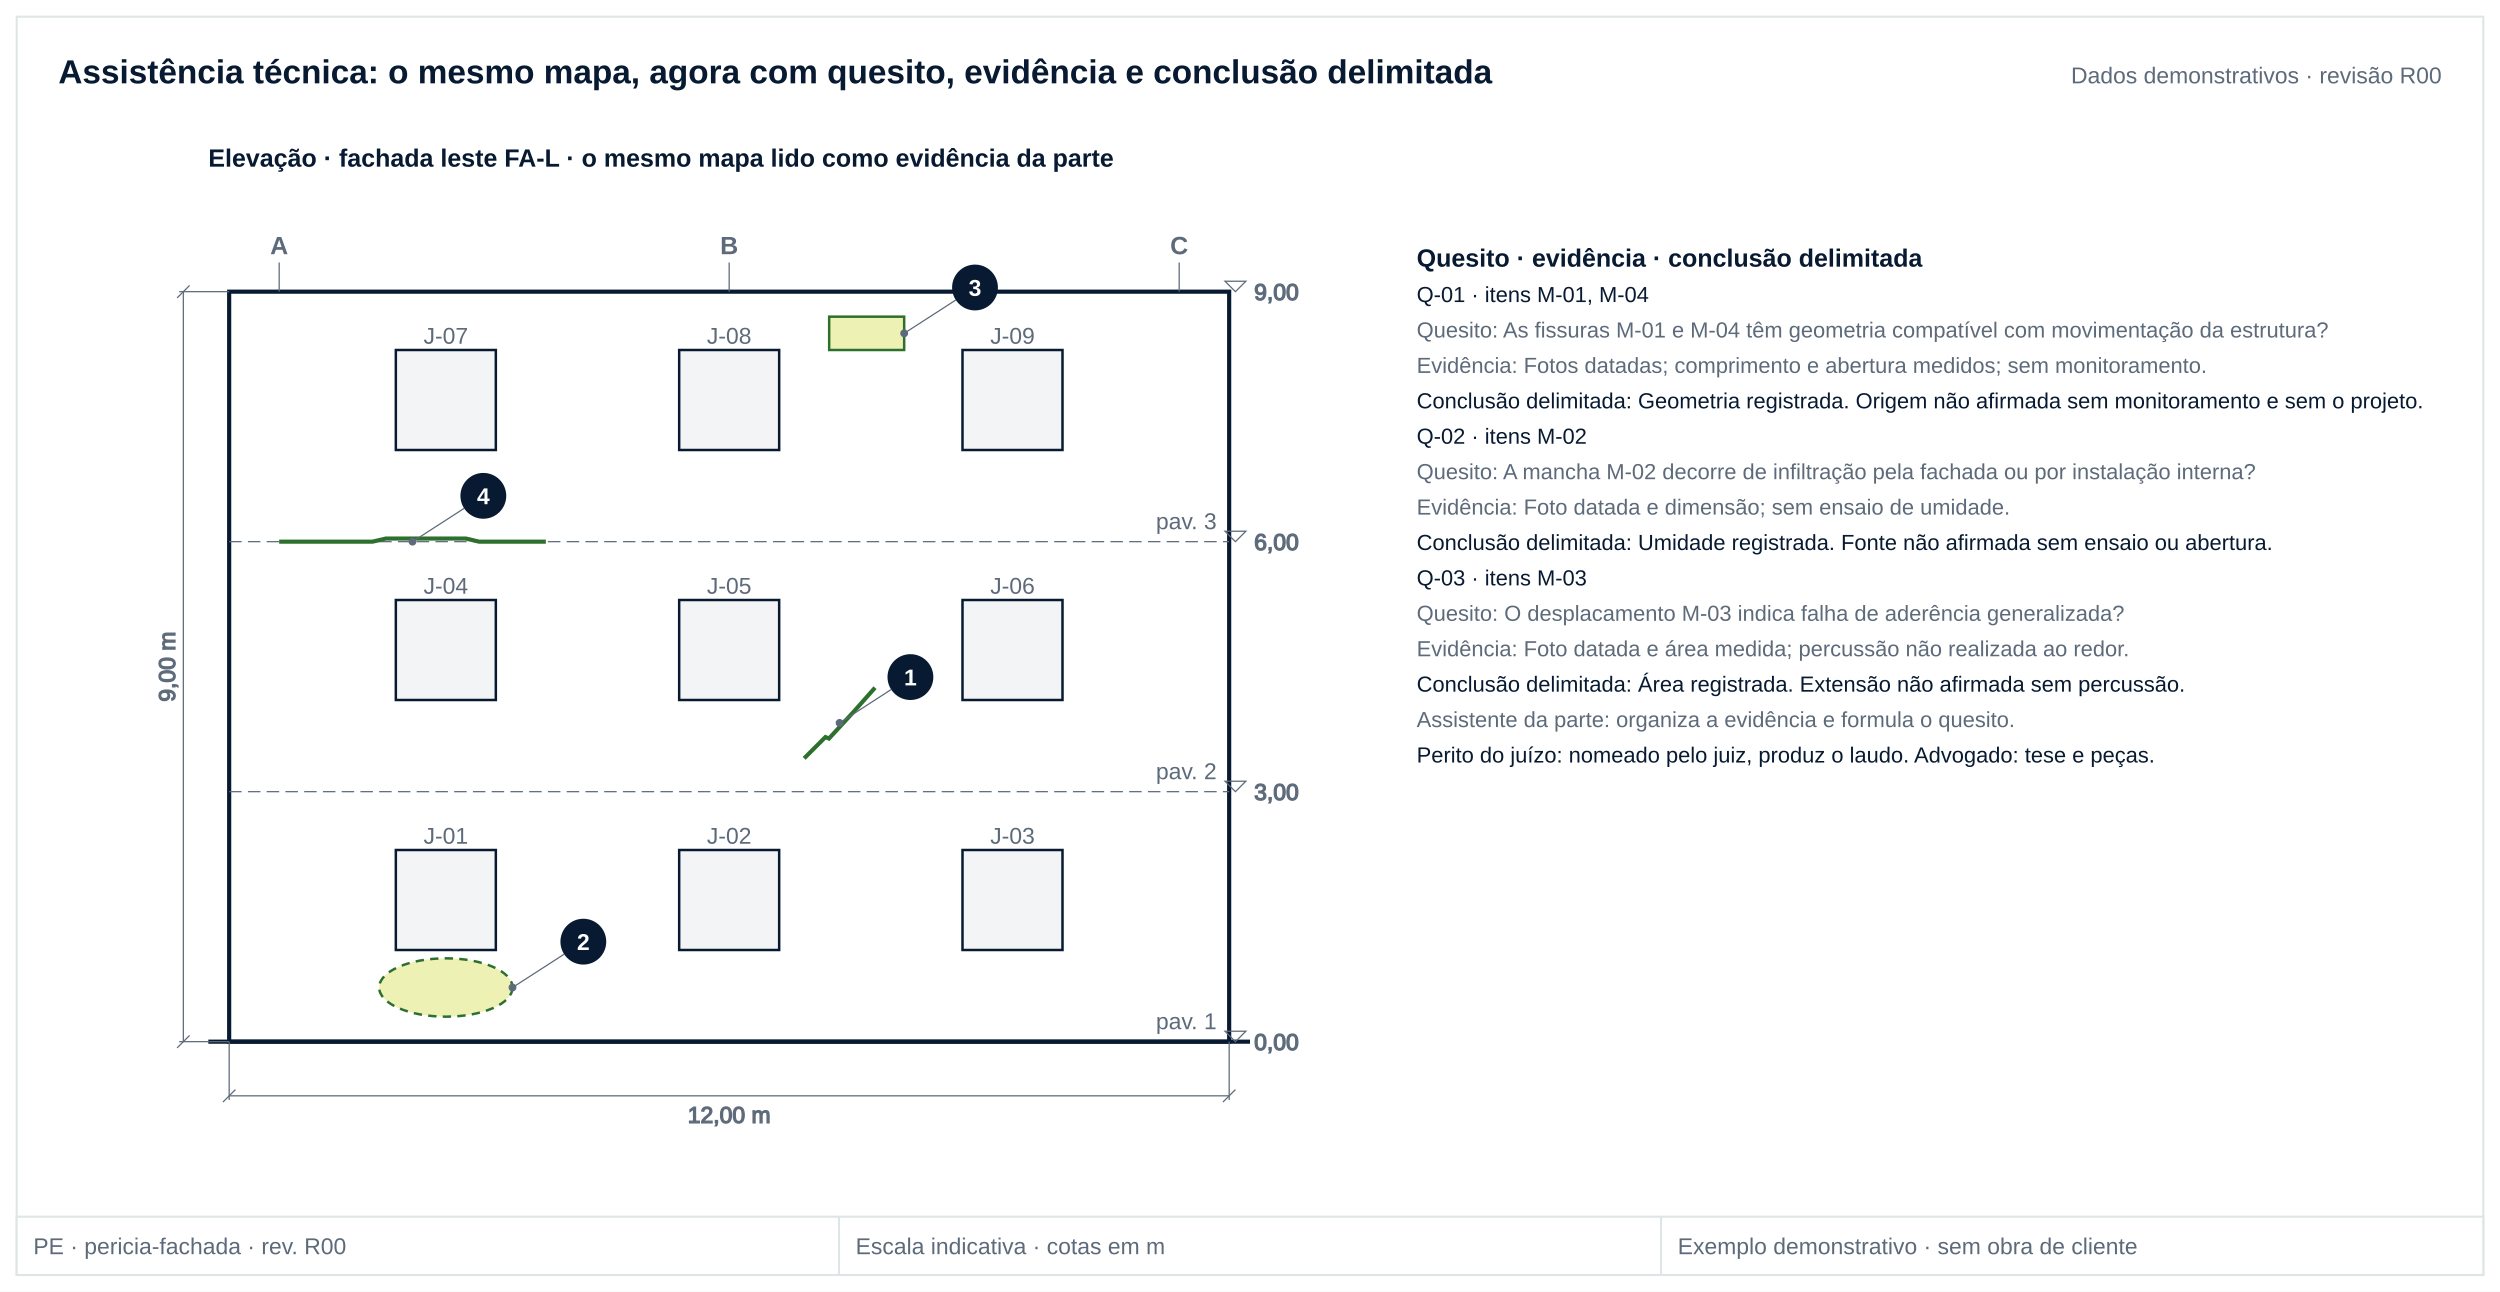
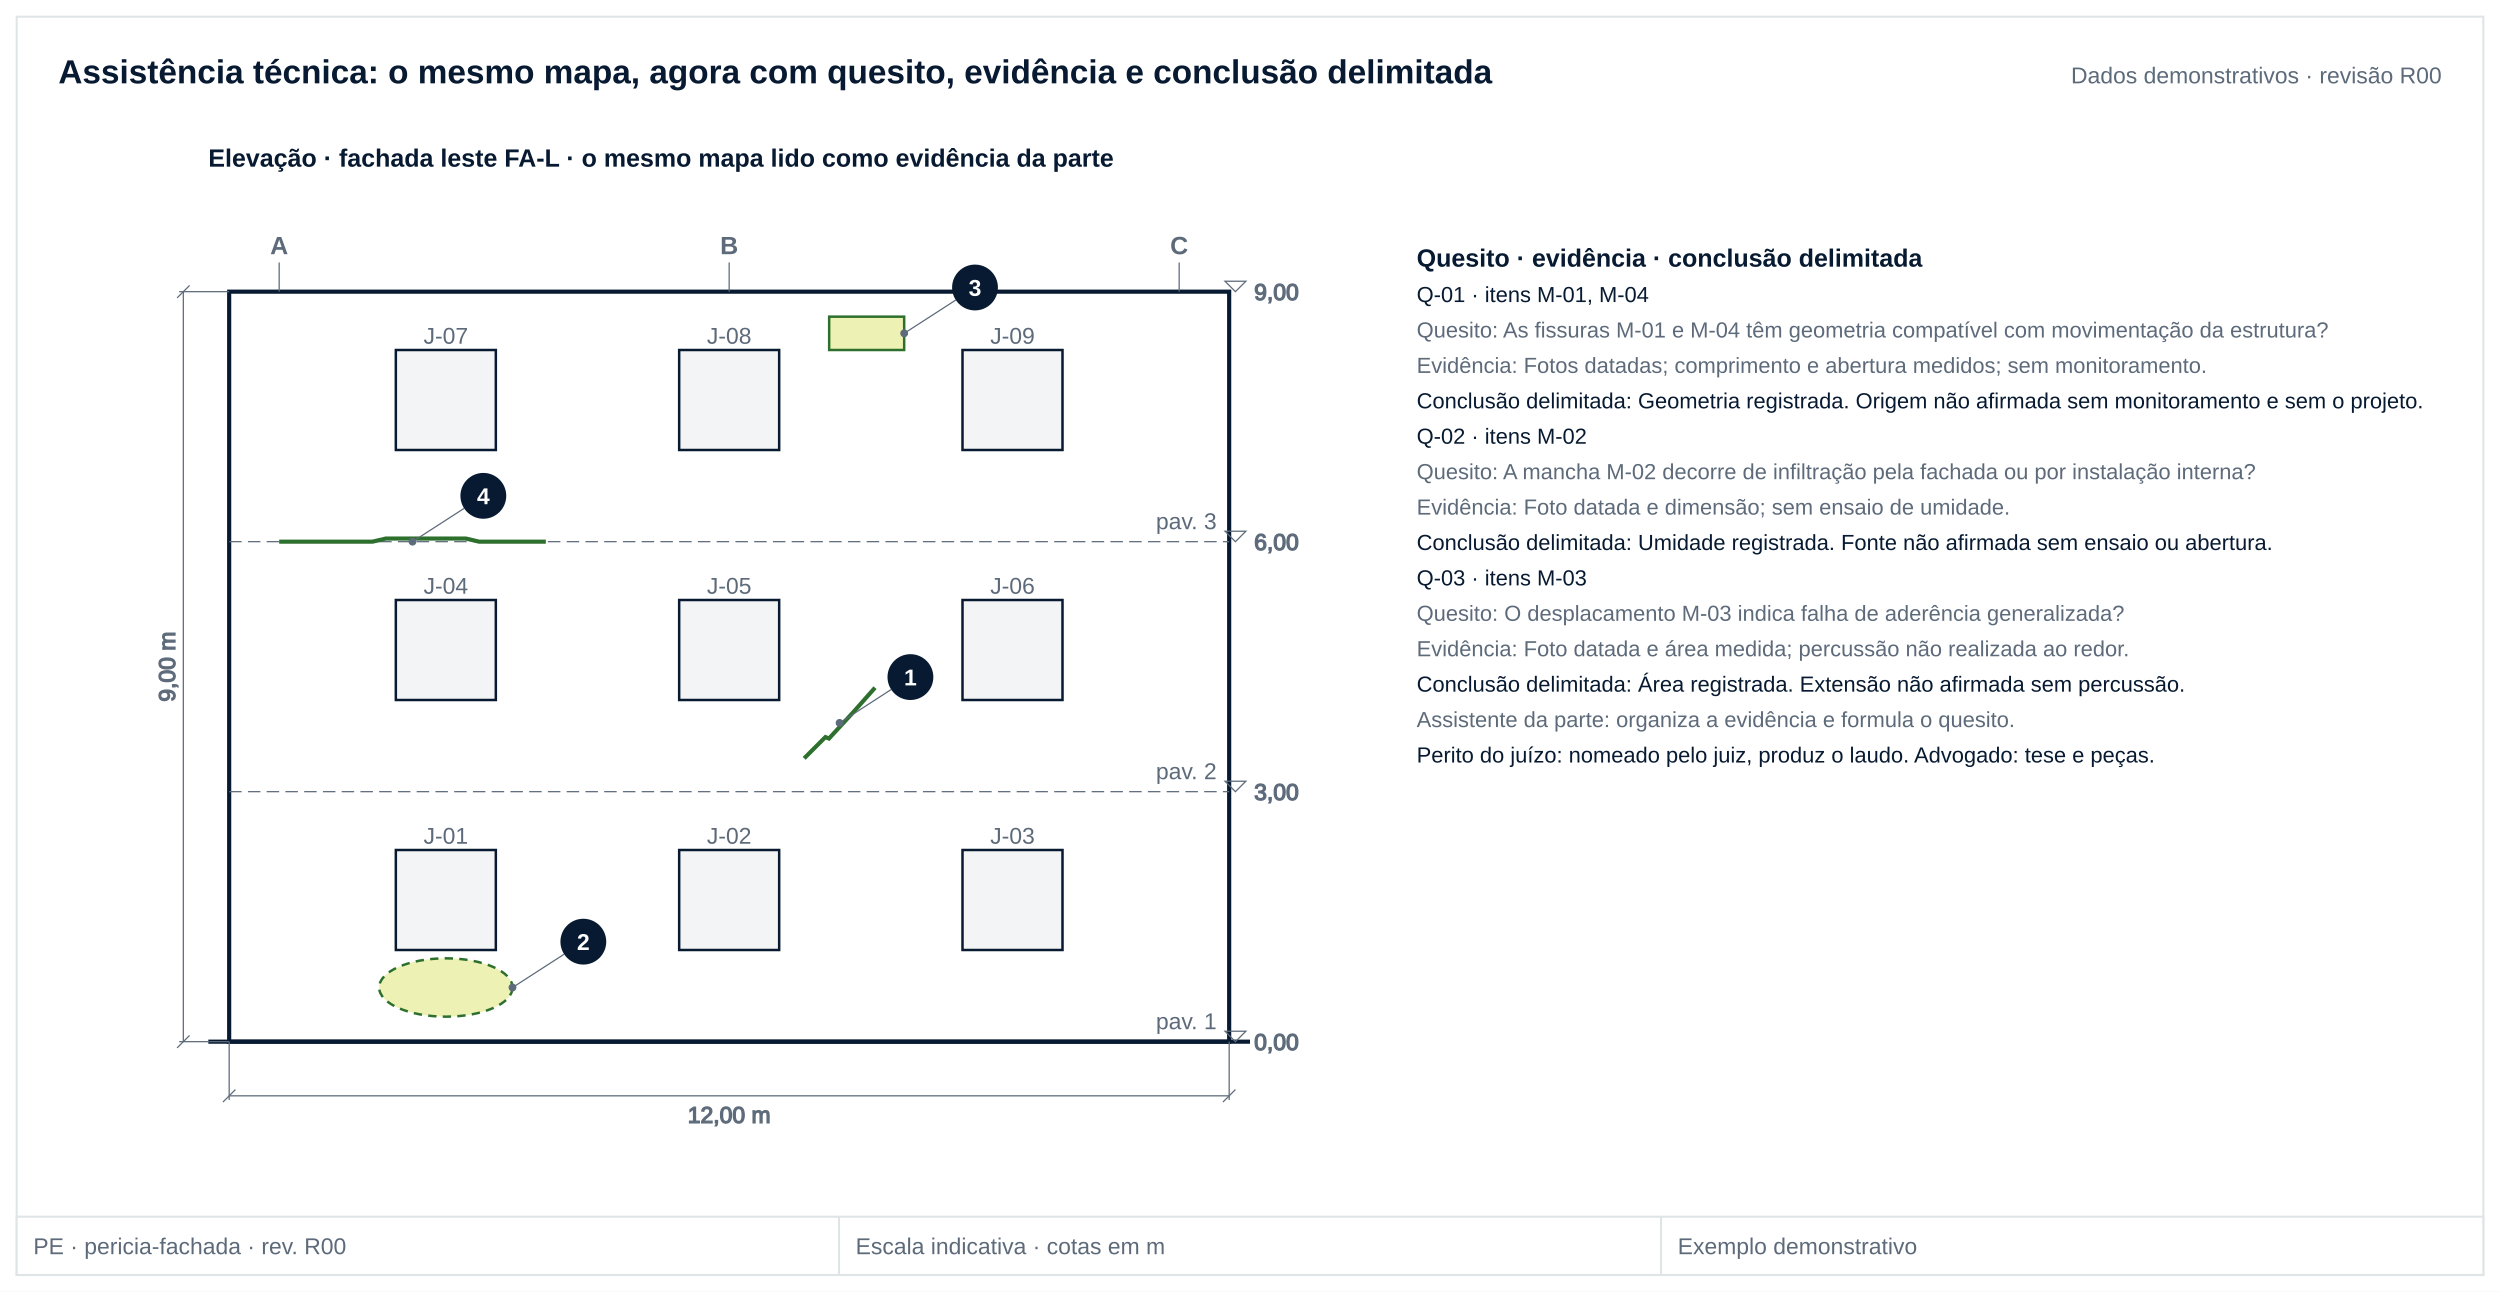
<svg xmlns="http://www.w3.org/2000/svg" viewBox="0 0 1200 620" role="img" aria-labelledby="pericia-fachada-desktop-title pericia-fachada-desktop-desc" font-family="Archivo Var, Arial, Helvetica, sans-serif" fill="#071a31">
  <rect x="0" y="0" width="1200" height="620" fill="#ffffff" />
  <rect x="8" y="8" width="1184" height="604" fill="#ffffff" stroke="#dfe4e6" />
  <text x="28" y="40" font-size="16" font-weight="650">Assistência técnica: o mesmo mapa, agora com quesito, evidência e conclusão delimitada</text>
  <text x="1172" y="40" font-size="11" fill="#5d6a7a" text-anchor="end">Dados demonstrativos · revisão R00</text>
  <text x="100" y="80" font-size="12" font-weight="650">Elevação · fachada leste FA-L · o mesmo mapa lido como evidência da parte</text>
  <rect x="110" y="140" width="480" height="360" fill="#ffffff" stroke="#071a31" stroke-width="2" />
  <line x1="100" y1="500" x2="600" y2="500" stroke="#071a31" stroke-width="2" />
  <line x1="110" y1="380" x2="590" y2="380" stroke="#5d6a7a" stroke-width="0.6" stroke-dasharray="6 3" />
  <line x1="110" y1="260" x2="590" y2="260" stroke="#5d6a7a" stroke-width="0.6" stroke-dasharray="6 3" />
  <rect x="190" y="408" width="48" height="48" fill="#f3f4f5" stroke="#071a31" stroke-width="1.2" />
  <text x="214" y="405" font-size="11" fill="#5d6a7a" text-anchor="middle">J-01</text>
  <rect x="326" y="408" width="48" height="48" fill="#f3f4f5" stroke="#071a31" stroke-width="1.2" />
  <text x="350" y="405" font-size="11" fill="#5d6a7a" text-anchor="middle">J-02</text>
  <rect x="462" y="408" width="48" height="48" fill="#f3f4f5" stroke="#071a31" stroke-width="1.2" />
  <text x="486" y="405" font-size="11" fill="#5d6a7a" text-anchor="middle">J-03</text>
  <rect x="190" y="288" width="48" height="48" fill="#f3f4f5" stroke="#071a31" stroke-width="1.2" />
  <text x="214" y="285" font-size="11" fill="#5d6a7a" text-anchor="middle">J-04</text>
  <rect x="326" y="288" width="48" height="48" fill="#f3f4f5" stroke="#071a31" stroke-width="1.2" />
  <text x="350" y="285" font-size="11" fill="#5d6a7a" text-anchor="middle">J-05</text>
  <rect x="462" y="288" width="48" height="48" fill="#f3f4f5" stroke="#071a31" stroke-width="1.2" />
  <text x="486" y="285" font-size="11" fill="#5d6a7a" text-anchor="middle">J-06</text>
  <rect x="190" y="168" width="48" height="48" fill="#f3f4f5" stroke="#071a31" stroke-width="1.2" />
  <text x="214" y="165" font-size="11" fill="#5d6a7a" text-anchor="middle">J-07</text>
  <rect x="326" y="168" width="48" height="48" fill="#f3f4f5" stroke="#071a31" stroke-width="1.2" />
  <text x="350" y="165" font-size="11" fill="#5d6a7a" text-anchor="middle">J-08</text>
  <rect x="462" y="168" width="48" height="48" fill="#f3f4f5" stroke="#071a31" stroke-width="1.2" />
  <text x="486" y="165" font-size="11" fill="#5d6a7a" text-anchor="middle">J-09</text>
  <line x1="134" y1="140" x2="134" y2="126" stroke="#5d6a7a" stroke-width="0.6" />
  <text x="134" y="122" font-size="12" fill="#5d6a7a" font-weight="650" text-anchor="middle">A</text>
  <line x1="350" y1="140" x2="350" y2="126" stroke="#5d6a7a" stroke-width="0.6" />
  <text x="350" y="122" font-size="12" fill="#5d6a7a" font-weight="650" text-anchor="middle">B</text>
  <line x1="566" y1="140" x2="566" y2="126" stroke="#5d6a7a" stroke-width="0.6" />
  <text x="566" y="122" font-size="12" fill="#5d6a7a" font-weight="650" text-anchor="middle">C</text>
  <text x="584" y="494" font-size="11" fill="#5d6a7a" text-anchor="end">pav. 1</text>
  <text x="584" y="374" font-size="11" fill="#5d6a7a" text-anchor="end">pav. 2</text>
  <text x="584" y="254" font-size="11" fill="#5d6a7a" text-anchor="end">pav. 3</text>
  <path d="M386 364l10.2 -10.2l1.7 0.7l11.9 -12.9l10.2 -11.5" fill="none" stroke="#2d6f2d" stroke-width="2" />
  <g stroke="#5d6a7a" stroke-width="0.6">
    <line x1="427.7" y1="331" x2="403" y2="347" />
    <circle cx="403" cy="347" r="1.6" fill="#5d6a7a" />
  </g>
  <g transform="translate(437 325)">
    <circle r="11" fill="#071a31" />
    <text y="4" text-anchor="middle" font-size="11" font-weight="700" fill="#ffffff">1</text>
  </g>
  <ellipse cx="214" cy="474" rx="32" ry="14" fill="#ced62a" fill-opacity=".35" stroke="#2d6f2d" stroke-width="1.2" stroke-dasharray="4 3" />
  <g stroke="#5d6a7a" stroke-width="0.6">
    <line x1="270.8" y1="458" x2="246" y2="474" />
    <circle cx="246" cy="474" r="1.6" fill="#5d6a7a" />
  </g>
  <g transform="translate(280 452)">
    <circle r="11" fill="#071a31" />
    <text y="4" text-anchor="middle" font-size="11" font-weight="700" fill="#ffffff">2</text>
  </g>
  <rect x="398" y="152" width="36" height="16" fill="#ced62a" fill-opacity=".35" stroke="#2d6f2d" stroke-width="1.2" />
  <g stroke="#5d6a7a" stroke-width="0.6">
    <line x1="458.8" y1="144" x2="434" y2="160" />
    <circle cx="434" cy="160" r="1.6" fill="#5d6a7a" />
  </g>
  <g transform="translate(468 138)">
    <circle r="11" fill="#071a31" />
    <text y="4" text-anchor="middle" font-size="11" font-weight="700" fill="#ffffff">3</text>
  </g>
  <path d="M134 260h44.8l6.4 -1.5h38.4l6.4 1.5h32" fill="none" stroke="#2d6f2d" stroke-width="2" />
  <g stroke="#5d6a7a" stroke-width="0.6">
    <line x1="222.8" y1="244" x2="198" y2="260" />
    <circle cx="198" cy="260" r="1.6" fill="#5d6a7a" />
  </g>
  <g transform="translate(232 238)">
    <circle r="11" fill="#071a31" />
    <text y="4" text-anchor="middle" font-size="11" font-weight="700" fill="#ffffff">4</text>
  </g>
  <g stroke="#5d6a7a" stroke-width="0.6" fill="#5d6a7a">
    <line x1="110" y1="526" x2="590" y2="526" />
    <path d="M107 529L113 523" />
    <path d="M587 529L593 523" />
    <line x1="110" y1="500" x2="110" y2="528" />
    <line x1="590" y1="500" x2="590" y2="528" />
    <text x="350" y="539" font-size="11" text-anchor="middle">12,00 m</text>
    <path d="M593 500L588 495H598Z" fill="none" />
    <text x="602" y="504" font-size="11" text-anchor="start">0,00</text>
    <path d="M593 380L588 375H598Z" fill="none" />
    <text x="602" y="384" font-size="11" text-anchor="start">3,00</text>
    <path d="M593 260L588 255H598Z" fill="none" />
    <text x="602" y="264" font-size="11" text-anchor="start">6,00</text>
    <path d="M593 140L588 135H598Z" fill="none" />
    <text x="602" y="144" font-size="11" text-anchor="start">9,00</text>
    <line x1="88" y1="140" x2="88" y2="500" />
    <path d="M85 143L91 137" />
    <path d="M85 503L91 497" />
    <line x1="110" y1="140" x2="86" y2="140" />
    <line x1="110" y1="500" x2="86" y2="500" />
    <text x="84" y="320" font-size="11" text-anchor="middle" transform="rotate(-90 84 320)">9,00 m</text>
  </g>
  <text x="680" y="128" font-size="12" font-weight="650">Quesito · evidência · conclusão delimitada</text>
  <text x="680" y="145" font-size="10.5">Q-01 · itens M-01, M-04</text>
  <text x="680" y="162" font-size="10.5" fill="#5d6a7a">Quesito: As fissuras M-01 e M-04 têm geometria compatível com movimentação da estrutura?</text>
  <text x="680" y="179" font-size="10.5" fill="#5d6a7a">Evidência: Fotos datadas; comprimento e abertura medidos; sem monitoramento.</text>
  <text x="680" y="196" font-size="10.5">Conclusão delimitada: Geometria registrada. Origem não afirmada sem monitoramento e sem o projeto.</text>
  <text x="680" y="213" font-size="10.5">Q-02 · itens M-02</text>
  <text x="680" y="230" font-size="10.5" fill="#5d6a7a">Quesito: A mancha M-02 decorre de infiltração pela fachada ou por instalação interna?</text>
  <text x="680" y="247" font-size="10.5" fill="#5d6a7a">Evidência: Foto datada e dimensão; sem ensaio de umidade.</text>
  <text x="680" y="264" font-size="10.5">Conclusão delimitada: Umidade registrada. Fonte não afirmada sem ensaio ou abertura.</text>
  <text x="680" y="281" font-size="10.5">Q-03 · itens M-03</text>
  <text x="680" y="298" font-size="10.5" fill="#5d6a7a">Quesito: O desplacamento M-03 indica falha de aderência generalizada?</text>
  <text x="680" y="315" font-size="10.5" fill="#5d6a7a">Evidência: Foto datada e área medida; percussão não realizada ao redor.</text>
  <text x="680" y="332" font-size="10.5">Conclusão delimitada: Área registrada. Extensão não afirmada sem percussão.</text>
  <text x="680" y="349" font-size="10.5" fill="#5d6a7a">Assistente da parte: organiza a evidência e formula o quesito.</text>
  <text x="680" y="366" font-size="10.5">Perito do juízo: nomeado pelo juiz, produz o laudo. Advogado: tese e peças.</text>
  <g id="pericia-fachada-d-carimbo">
    <rect x="8" y="584" width="1184" height="28" fill="#ffffff" stroke="#dfe4e6" />
    <line x1="402.7" y1="584" x2="402.7" y2="612" stroke="#dfe4e6" />
    <line x1="797.3" y1="584" x2="797.3" y2="612" stroke="#dfe4e6" />
    <text x="16" y="602" font-size="11" fill="#5d6a7a">PE · pericia-fachada · rev. R00</text>
    <text x="410.7" y="602" font-size="11" fill="#5d6a7a">Escala indicativa · cotas em m</text>
-     <text x="805.3" y="602" font-size="11" fill="#5d6a7a">Exemplo demonstrativo · sem obra de cliente</text>
+     <text x="805.3" y="602" font-size="11" fill="#5d6a7a">Exemplo demonstrativo</text>
  </g>
</svg>
